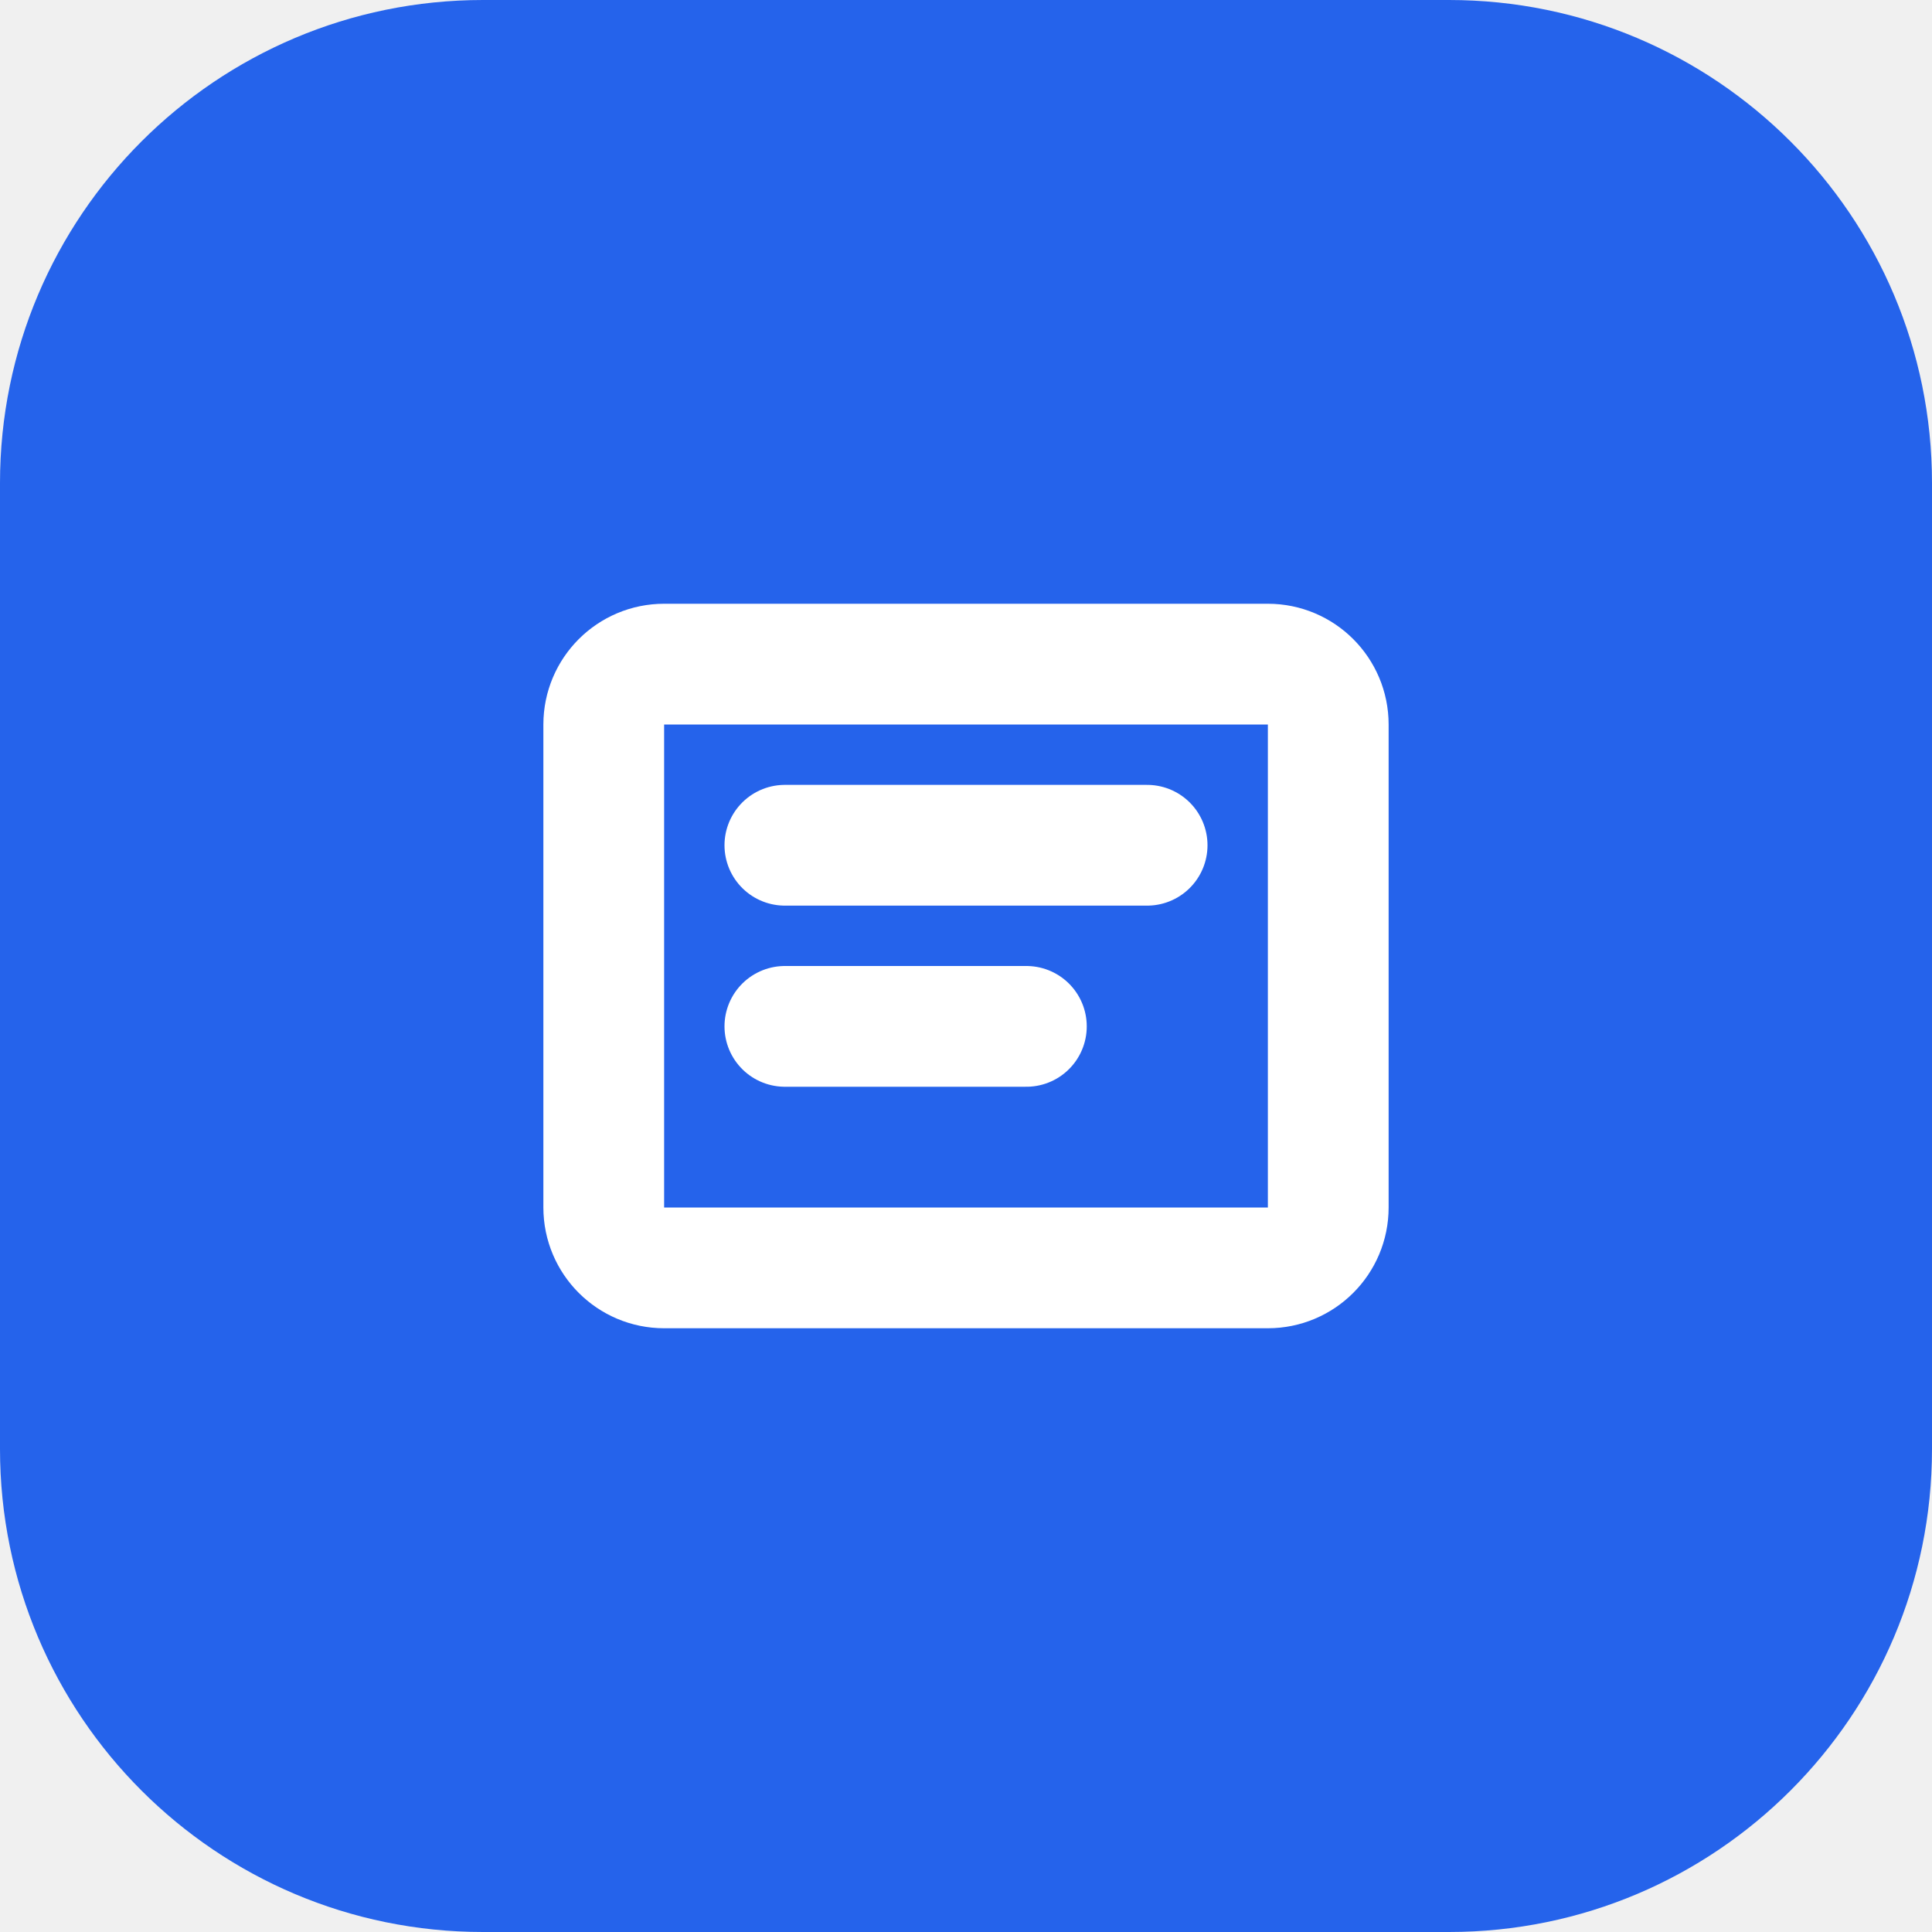
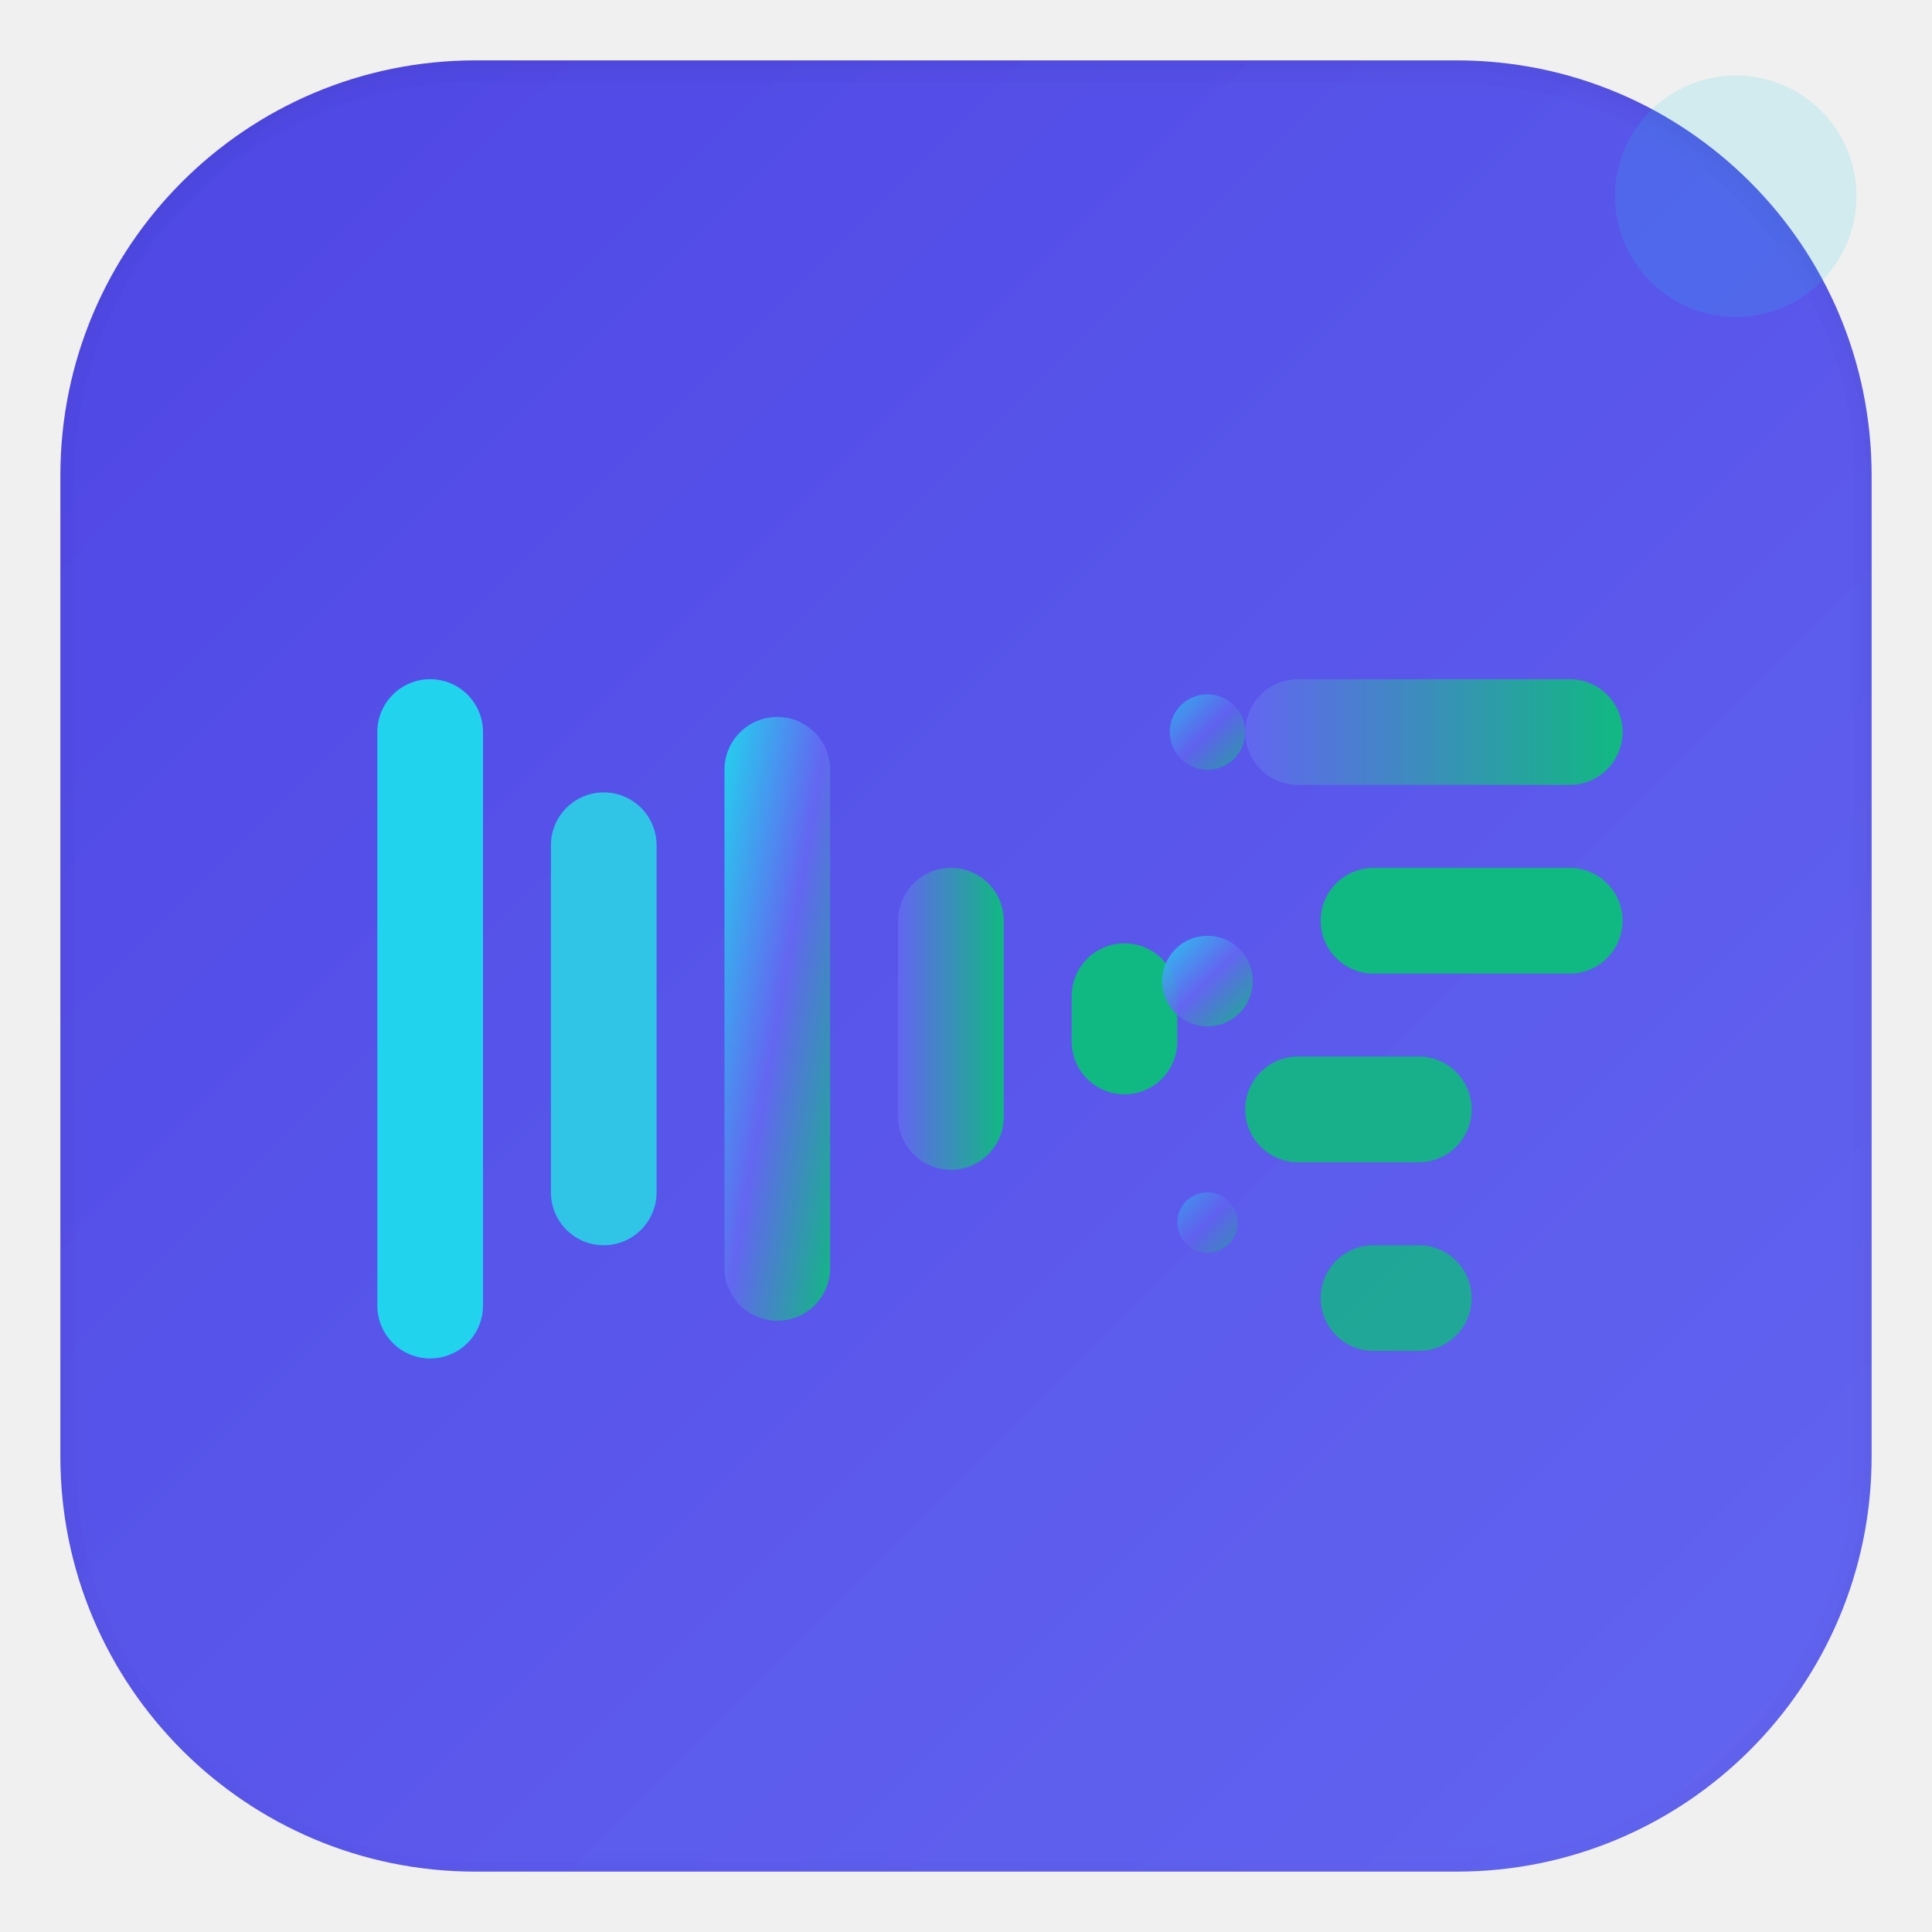
- <svg xmlns="http://www.w3.org/2000/svg" width="32" height="32" viewBox="0 0 32 32" fill="none">
-   <rect width="32" height="32" rx="8" fill="#2563EB" />
-   <path d="M10 20V12C10 11.448 10.448 11 11 11H21C21.552 11 22 11.448 22 12V20C22 20.552 21.552 21 21 21H11C10.448 21 10 20.552 10 20Z" stroke="white" stroke-width="2" stroke-linecap="round" stroke-linejoin="round" />
-   <path d="M13 14L19 14" stroke="white" stroke-width="2" stroke-linecap="round" />
-   <path d="M13 17L17 17" stroke="white" stroke-width="2" stroke-linecap="round" />
+ <svg xmlns="http://www.w3.org/2000/svg" width="1024" height="1024" viewBox="0 0 1024 1024">
+   <defs>
+     <linearGradient id="bgGradient" x1="0%" y1="0%" x2="100%" y2="100%">
+       <stop offset="0%" stop-color="#4F46E5" />
+       <stop offset="100%" stop-color="#6366F1" />
+     </linearGradient>
+     <linearGradient id="waveGradient" x1="0%" y1="50%" x2="100%" y2="50%">
+       <stop offset="0%" stop-color="#22D3EE" />
+       <stop offset="100%" stop-color="#6366F1" />
+     </linearGradient>
+     <linearGradient id="textGradient" x1="0%" y1="0%" x2="100%" y2="0%">
+       <stop offset="0%" stop-color="#6366F1" />
+       <stop offset="100%" stop-color="#10B981" />
+     </linearGradient>
+     <linearGradient id="accentGradient" x1="0%" y1="0%" x2="100%" y2="100%">
+       <stop offset="0%" stop-color="#22D3EE" />
+       <stop offset="50%" stop-color="#6366F1" />
+       <stop offset="100%" stop-color="#10B981" />
+     </linearGradient>
+     <filter id="innerShadow" x="-50%" y="-50%" width="200%" height="200%">
+       <feGaussianBlur in="SourceAlpha" stdDeviation="8" result="blur" />
+       <feOffset dx="0" dy="4" result="offsetBlur" />
+       <feComposite in="offsetBlur" in2="SourceAlpha" operator="arithmetic" k2="-1" k3="1" result="inverse" />
+       <feFlood flood-color="#000000" flood-opacity="0.15" />
+       <feComposite in2="inverse" operator="in" />
+       <feComposite in2="SourceAlpha" operator="in" />
+       <feMerge>
+         <feMergeNode in="SourceGraphic" />
+         <feMergeNode />
+       </feMerge>
+     </filter>
+     <filter id="dropShadow" x="-20%" y="-20%" width="140%" height="140%">
+       <feDropShadow dx="0" dy="8" stdDeviation="16" flood-color="#000000" flood-opacity="0.1" />
+     </filter>
+   </defs>
+   <rect x="32" y="32" width="960" height="960" rx="220" fill="url(#bgGradient)" filter="url(#innerShadow)" />
+   <g transform="translate(160, 240)">
+     <rect x="40" y="120" width="56" height="360" rx="28" fill="#22D3EE" />
+     <rect x="132" y="180" width="56" height="240" rx="28" fill="#30C4E6" />
+     <rect x="224" y="140" width="56" height="320" rx="28" fill="url(#accentGradient)" />
+     <rect x="316" y="220" width="56" height="160" rx="28" fill="url(#textGradient)" />
+     <rect x="408" y="260" width="56" height="80" rx="28" fill="#10B981" />
+     <rect x="500" y="120" width="200" height="56" rx="28" fill="url(#textGradient)" />
+     <rect x="540" y="220" width="160" height="56" rx="28" fill="#10B981" />
+     <rect x="500" y="320" width="120" height="56" rx="28" fill="#10B981" opacity="0.9" />
+     <rect x="540" y="420" width="80" height="56" rx="28" fill="#10B981" opacity="0.8" />
+     <circle cx="480" cy="280" r="24" fill="url(#accentGradient)" opacity="0.9" />
+     <circle cx="480" cy="148" r="20" fill="url(#accentGradient)" opacity="0.7" />
+     <circle cx="480" cy="408" r="16" fill="url(#accentGradient)" opacity="0.5" />
+   </g>
+   <circle cx="920" cy="104" r="64" fill="#22D3EE" opacity="0.15" />
</svg>
